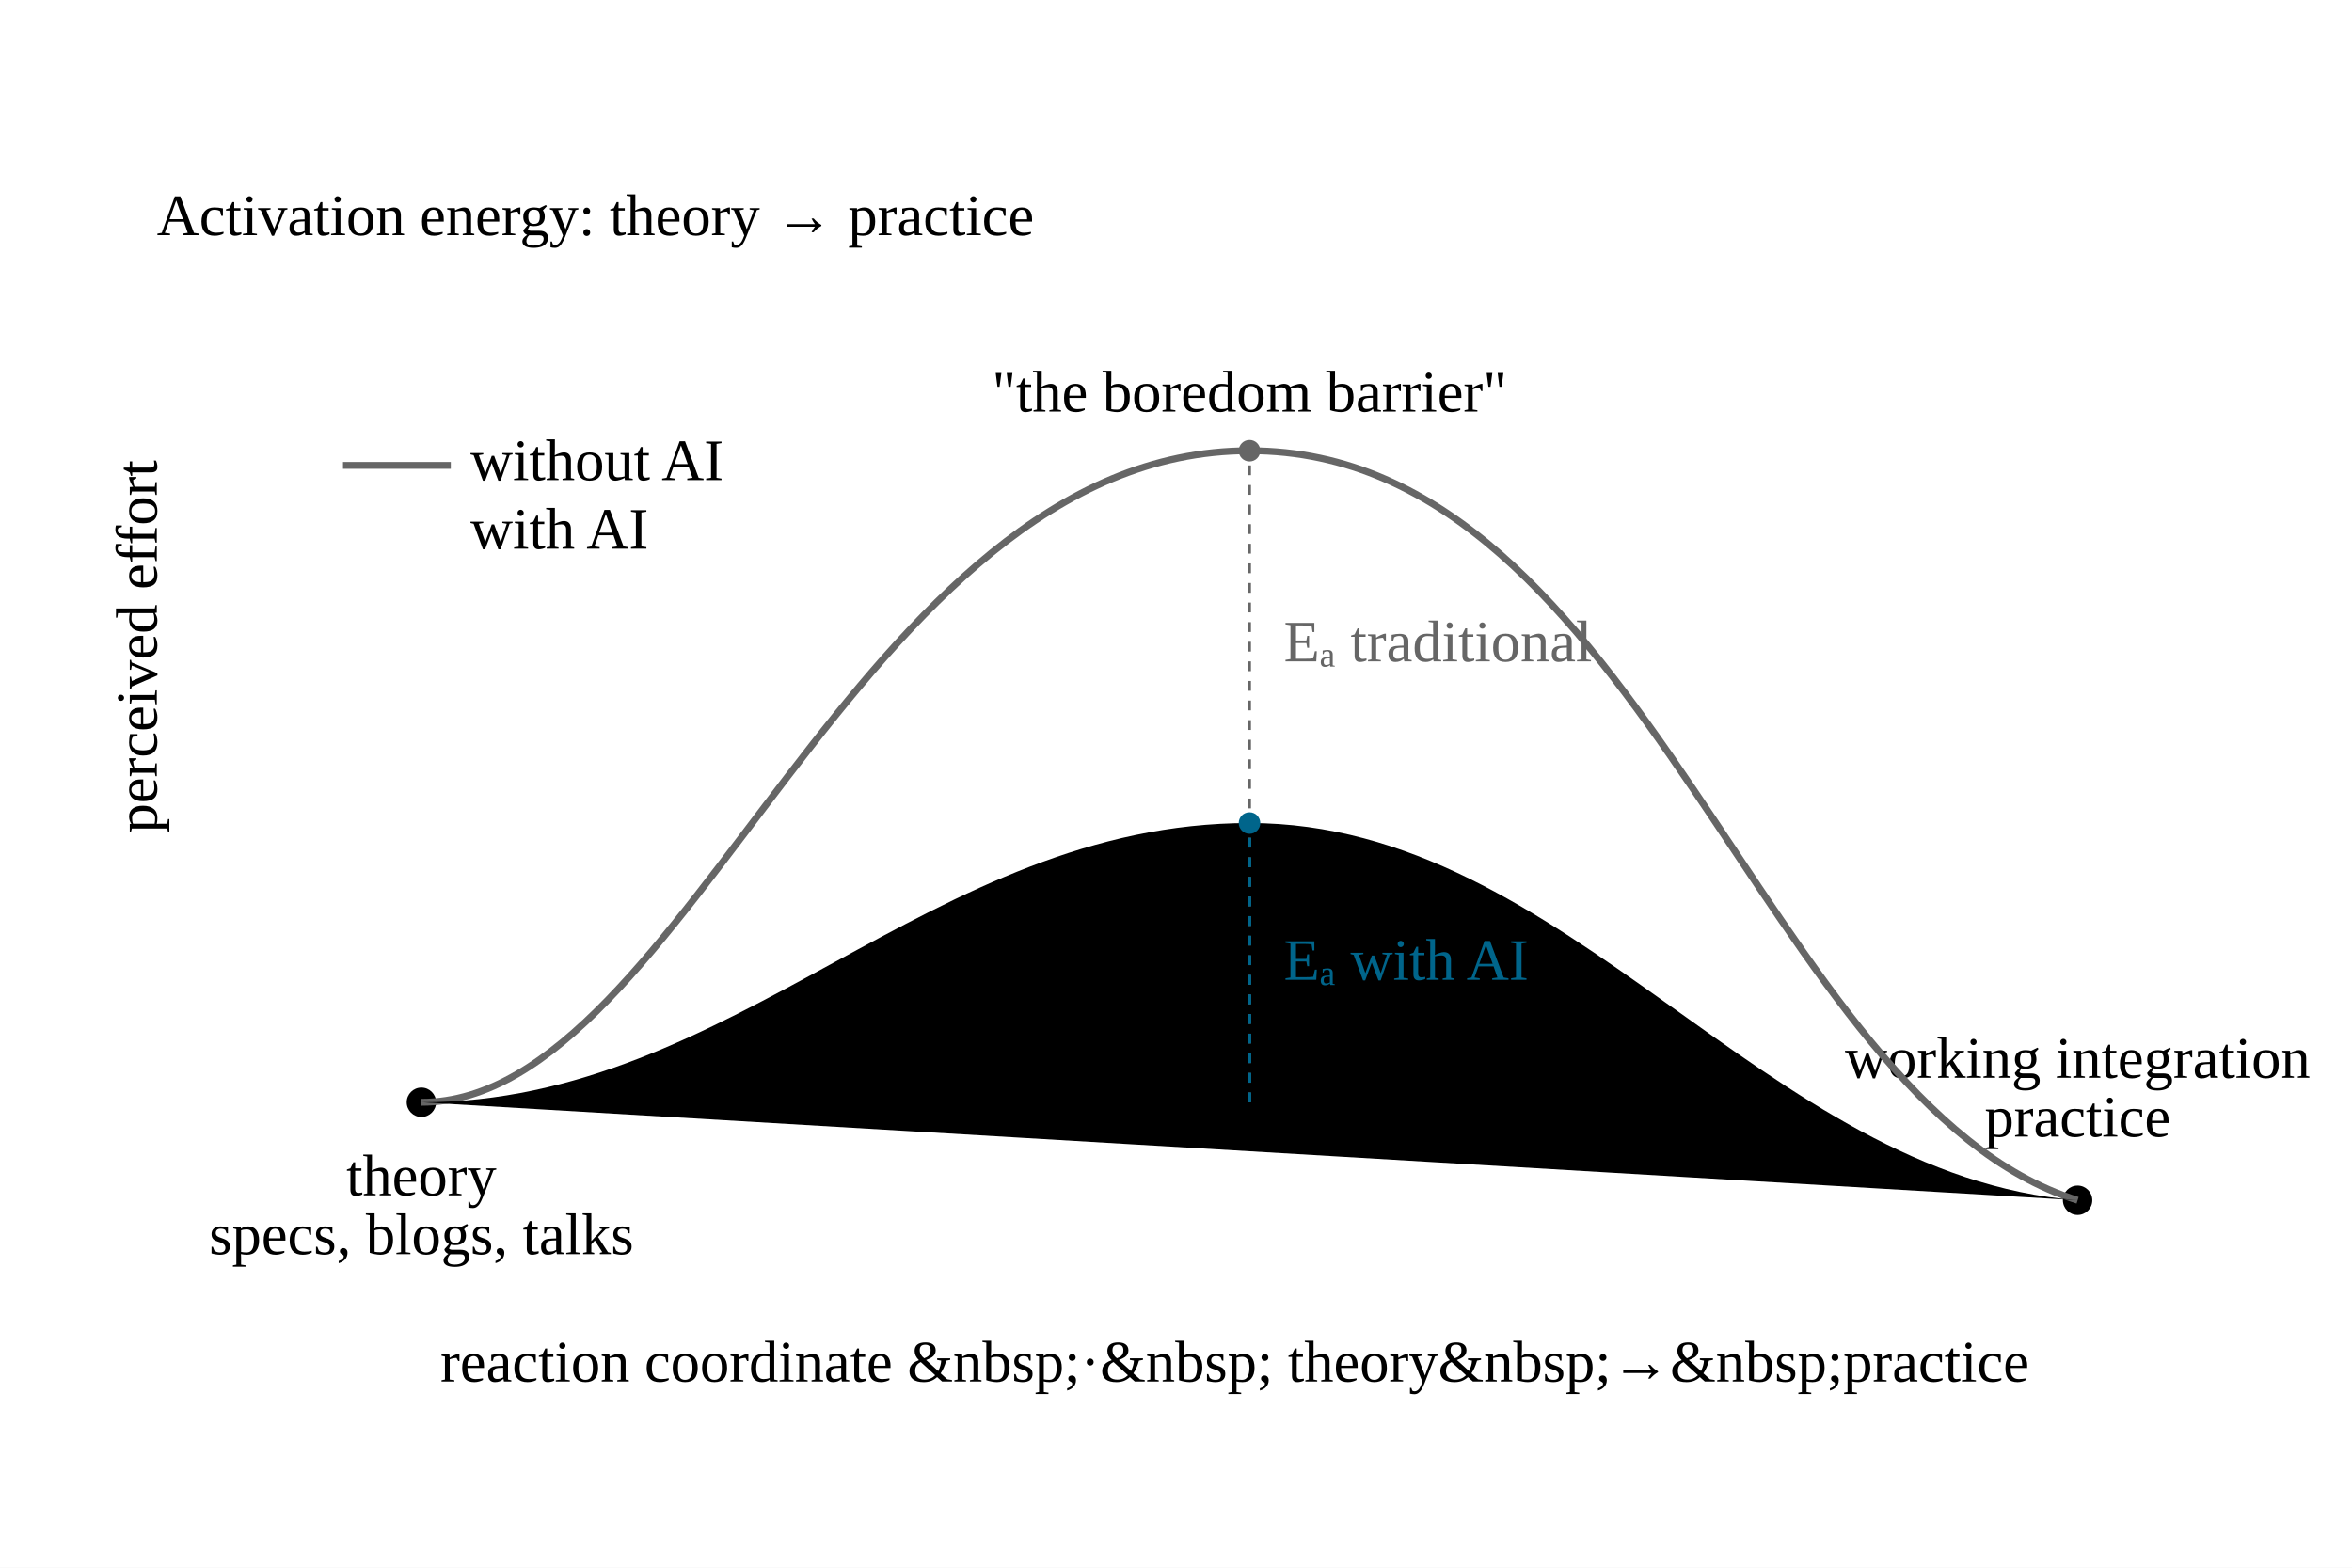
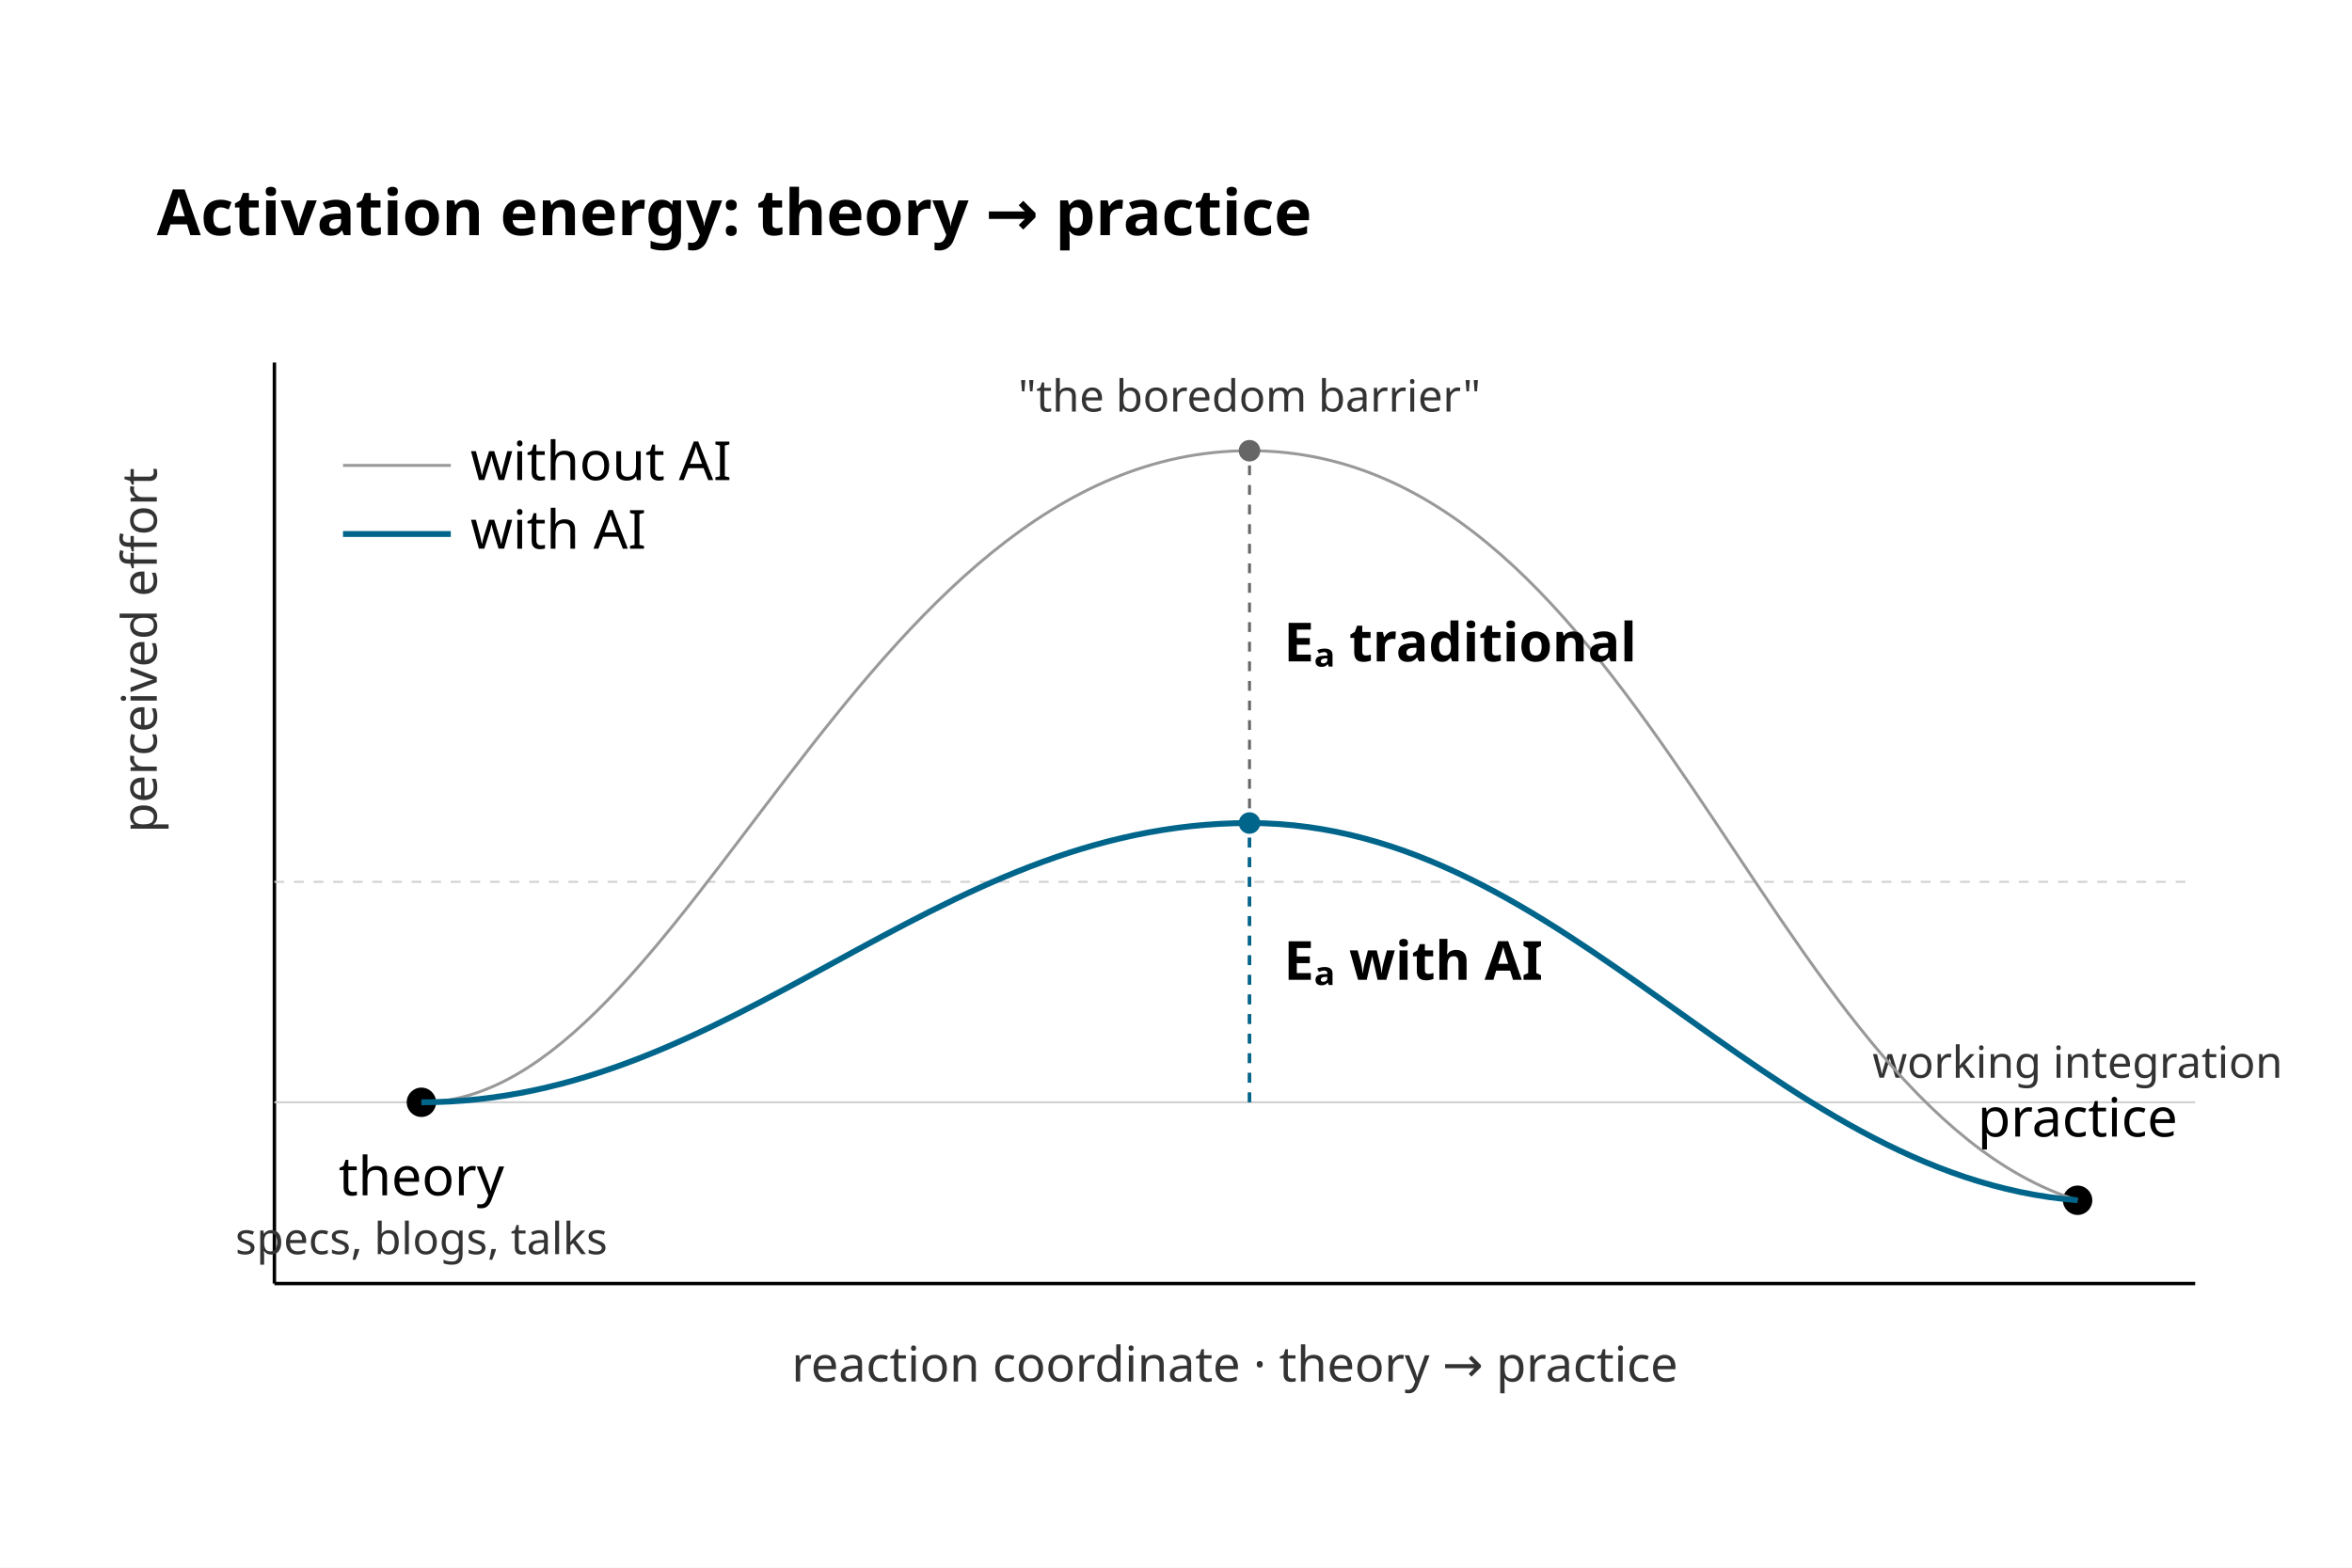
<svg xmlns="http://www.w3.org/2000/svg" viewBox="0 0 480 320" preserveAspectRatio="xMidYMid meet">
+   <defs>
+     <style type="text/css">
+       .lbl-title { font: 600 13px sans-serif; fill: #000; }
+       .lbl-bold  { font: 600 11px sans-serif; fill: #000; }
+       .lbl       { font: 11px sans-serif; fill: #000; }
+       .lbl-sm    { font: 9px sans-serif; fill: #333; }
+       .lbl-axis  { font: 10px sans-serif; fill: #333; }
+       .axis      { stroke: #000; stroke-width: 0.7; fill: none; }
+       .grid      { stroke: #cfcfcf; stroke-width: 0.4; fill: none; }
+       .grid.dashed { stroke-dasharray: 2 2; }
+       .hairline  { stroke: #999; stroke-width: 0.6; fill: none; }
+       .rule      { stroke: #000; stroke-width: 0.7; fill: none; }
+       .accent-stroke { stroke: #00658b; stroke-width: 1.2; fill: none; }
+     </style>
+   </defs>
  <rect width="100%" height="100%" fill="white" />
  <text x="32" y="48" class="lbl-title">Activation energy: theory → practice</text>
  <line class="axis" x1="56" y1="74" x2="56" y2="262" />
  <line class="axis" x1="56" y1="262" x2="448" y2="262" />
  <text x="32" y="170" class="lbl-axis" transform="rotate(-90 32 170)">perceived effort</text>
-   <text x="252" y="282" class="lbl-axis" text-anchor="middle">reaction coordinate &amp;nbsp;·&amp;nbsp; theory&amp;nbsp;→&amp;nbsp;practice</text>
+   <text x="252" y="282" class="lbl-axis" text-anchor="middle">reaction coordinate · theory → practice</text>
  <line class="grid" x1="56" y1="225" x2="448" y2="225" />
  <line class="grid dashed" x1="56" y1="180" x2="448" y2="180" />
  <circle cx="86" cy="225" r="3" fill="#000" />
  <text x="86" y="244" class="lbl" text-anchor="middle">theory</text>
  <text x="86" y="256" class="lbl-sm" text-anchor="middle">specs, blogs, talks</text>
  <circle cx="424" cy="245" r="3" fill="#000" />
  <text x="424" y="232" class="lbl" text-anchor="middle">practice</text>
  <text x="424" y="220" class="lbl-sm" text-anchor="middle">working integration</text>
  <path d="M 86 225 C 140 225, 175 92, 255 92 S 360 225, 424 245" class="hairline" stroke="#666" stroke-width="1.4" fill="none" />
-   <path d="M 86 225 C 150 225, 190 168, 255 168 S 360 240, 424 245" class="accent-stroke" stroke-width="1.6" />
+   <path d="M 86 225 C 150 225, 190 168, 255 168 S 360 240, 424 245" class="accent-stroke" stroke-width="1.6" fill="none" />
  <line x1="255" y1="225" x2="255" y2="92" stroke="#666" stroke-width="0.6" stroke-dasharray="2 2" />
  <line x1="255" y1="225" x2="255" y2="168" stroke="#00658b" stroke-width="0.7" stroke-dasharray="2 2" />
  <text x="262" y="135" class="lbl-bold" fill="#666">Eₐ traditional</text>
  <text x="262" y="200" class="lbl-bold" fill="#00658b">Eₐ with AI</text>
  <text x="255" y="84" class="lbl-sm" text-anchor="middle">"the boredom barrier"</text>
  <circle cx="255" cy="92" r="2.2" fill="#666" />
  <circle cx="255" cy="168" r="2.2" fill="#00658b" />
  <g transform="translate(70 95)">
    <line x1="0" y1="0" x2="22" y2="0" class="hairline" stroke="#666" stroke-width="1.4" />
    <text x="26" y="3" class="lbl">without AI</text>
    <line x1="0" y1="14" x2="22" y2="14" class="accent-stroke" stroke-width="1.6" />
    <text x="26" y="17" class="lbl">with AI</text>
  </g>
</svg>
